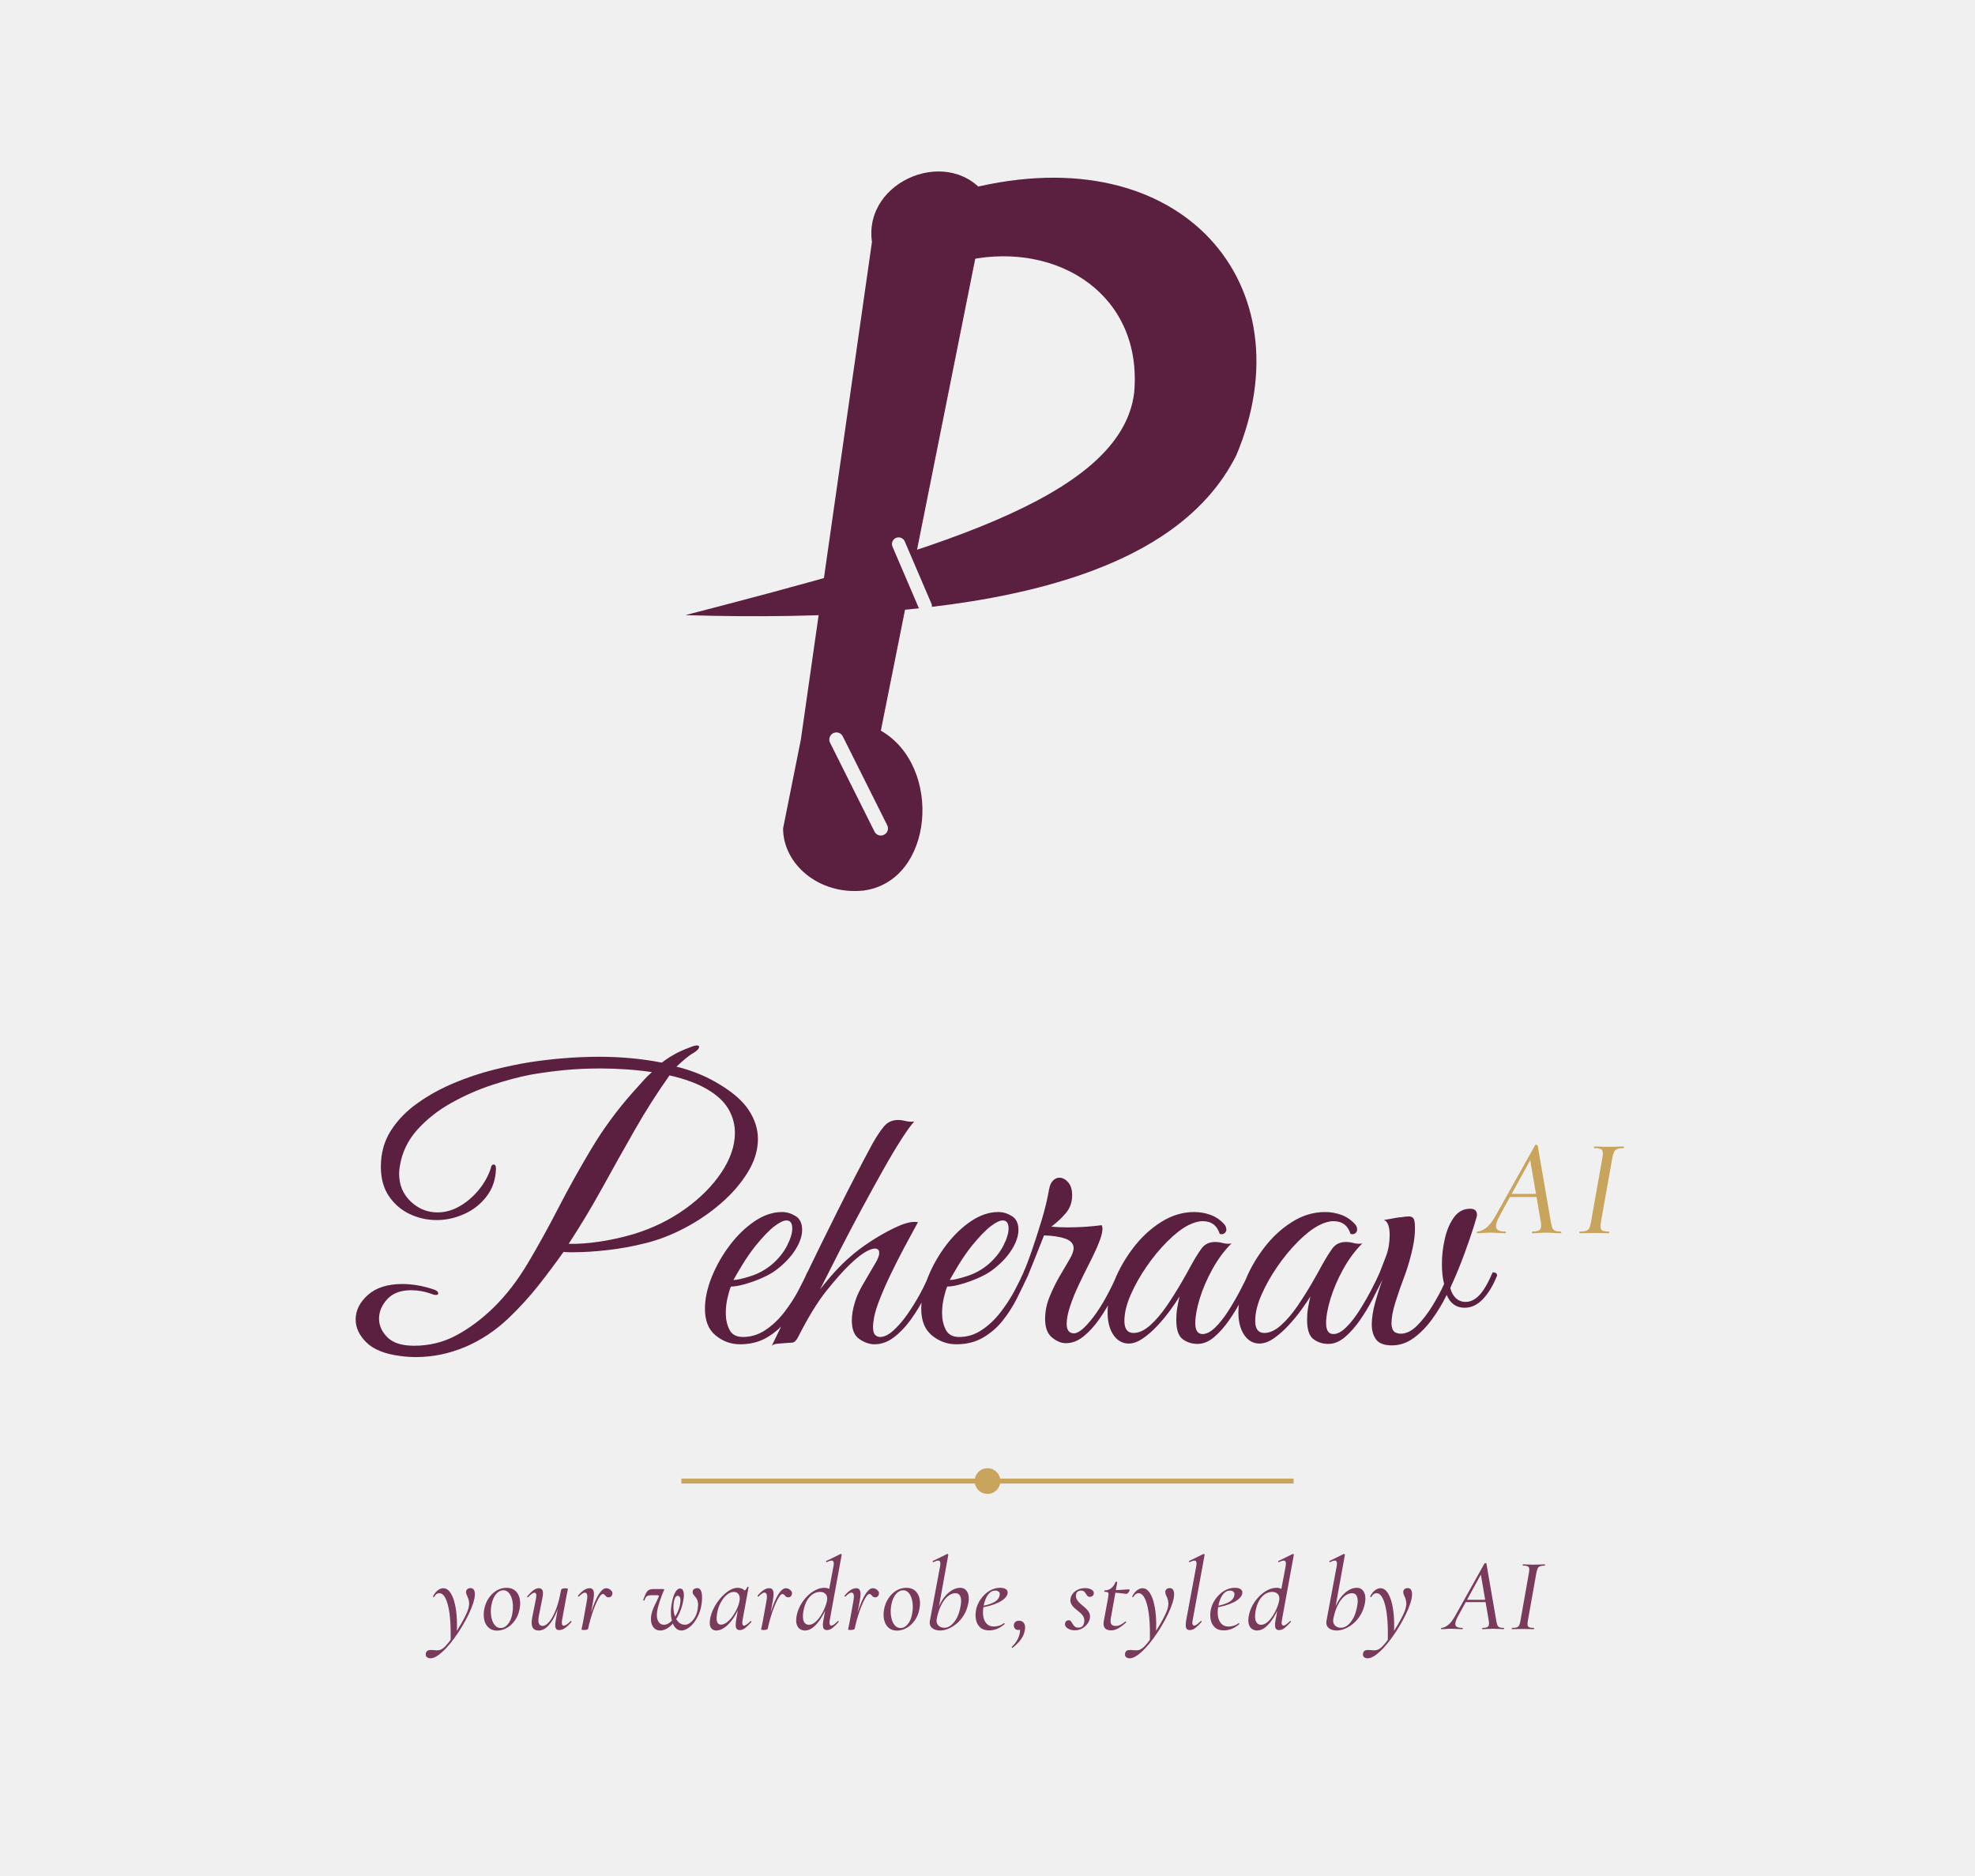
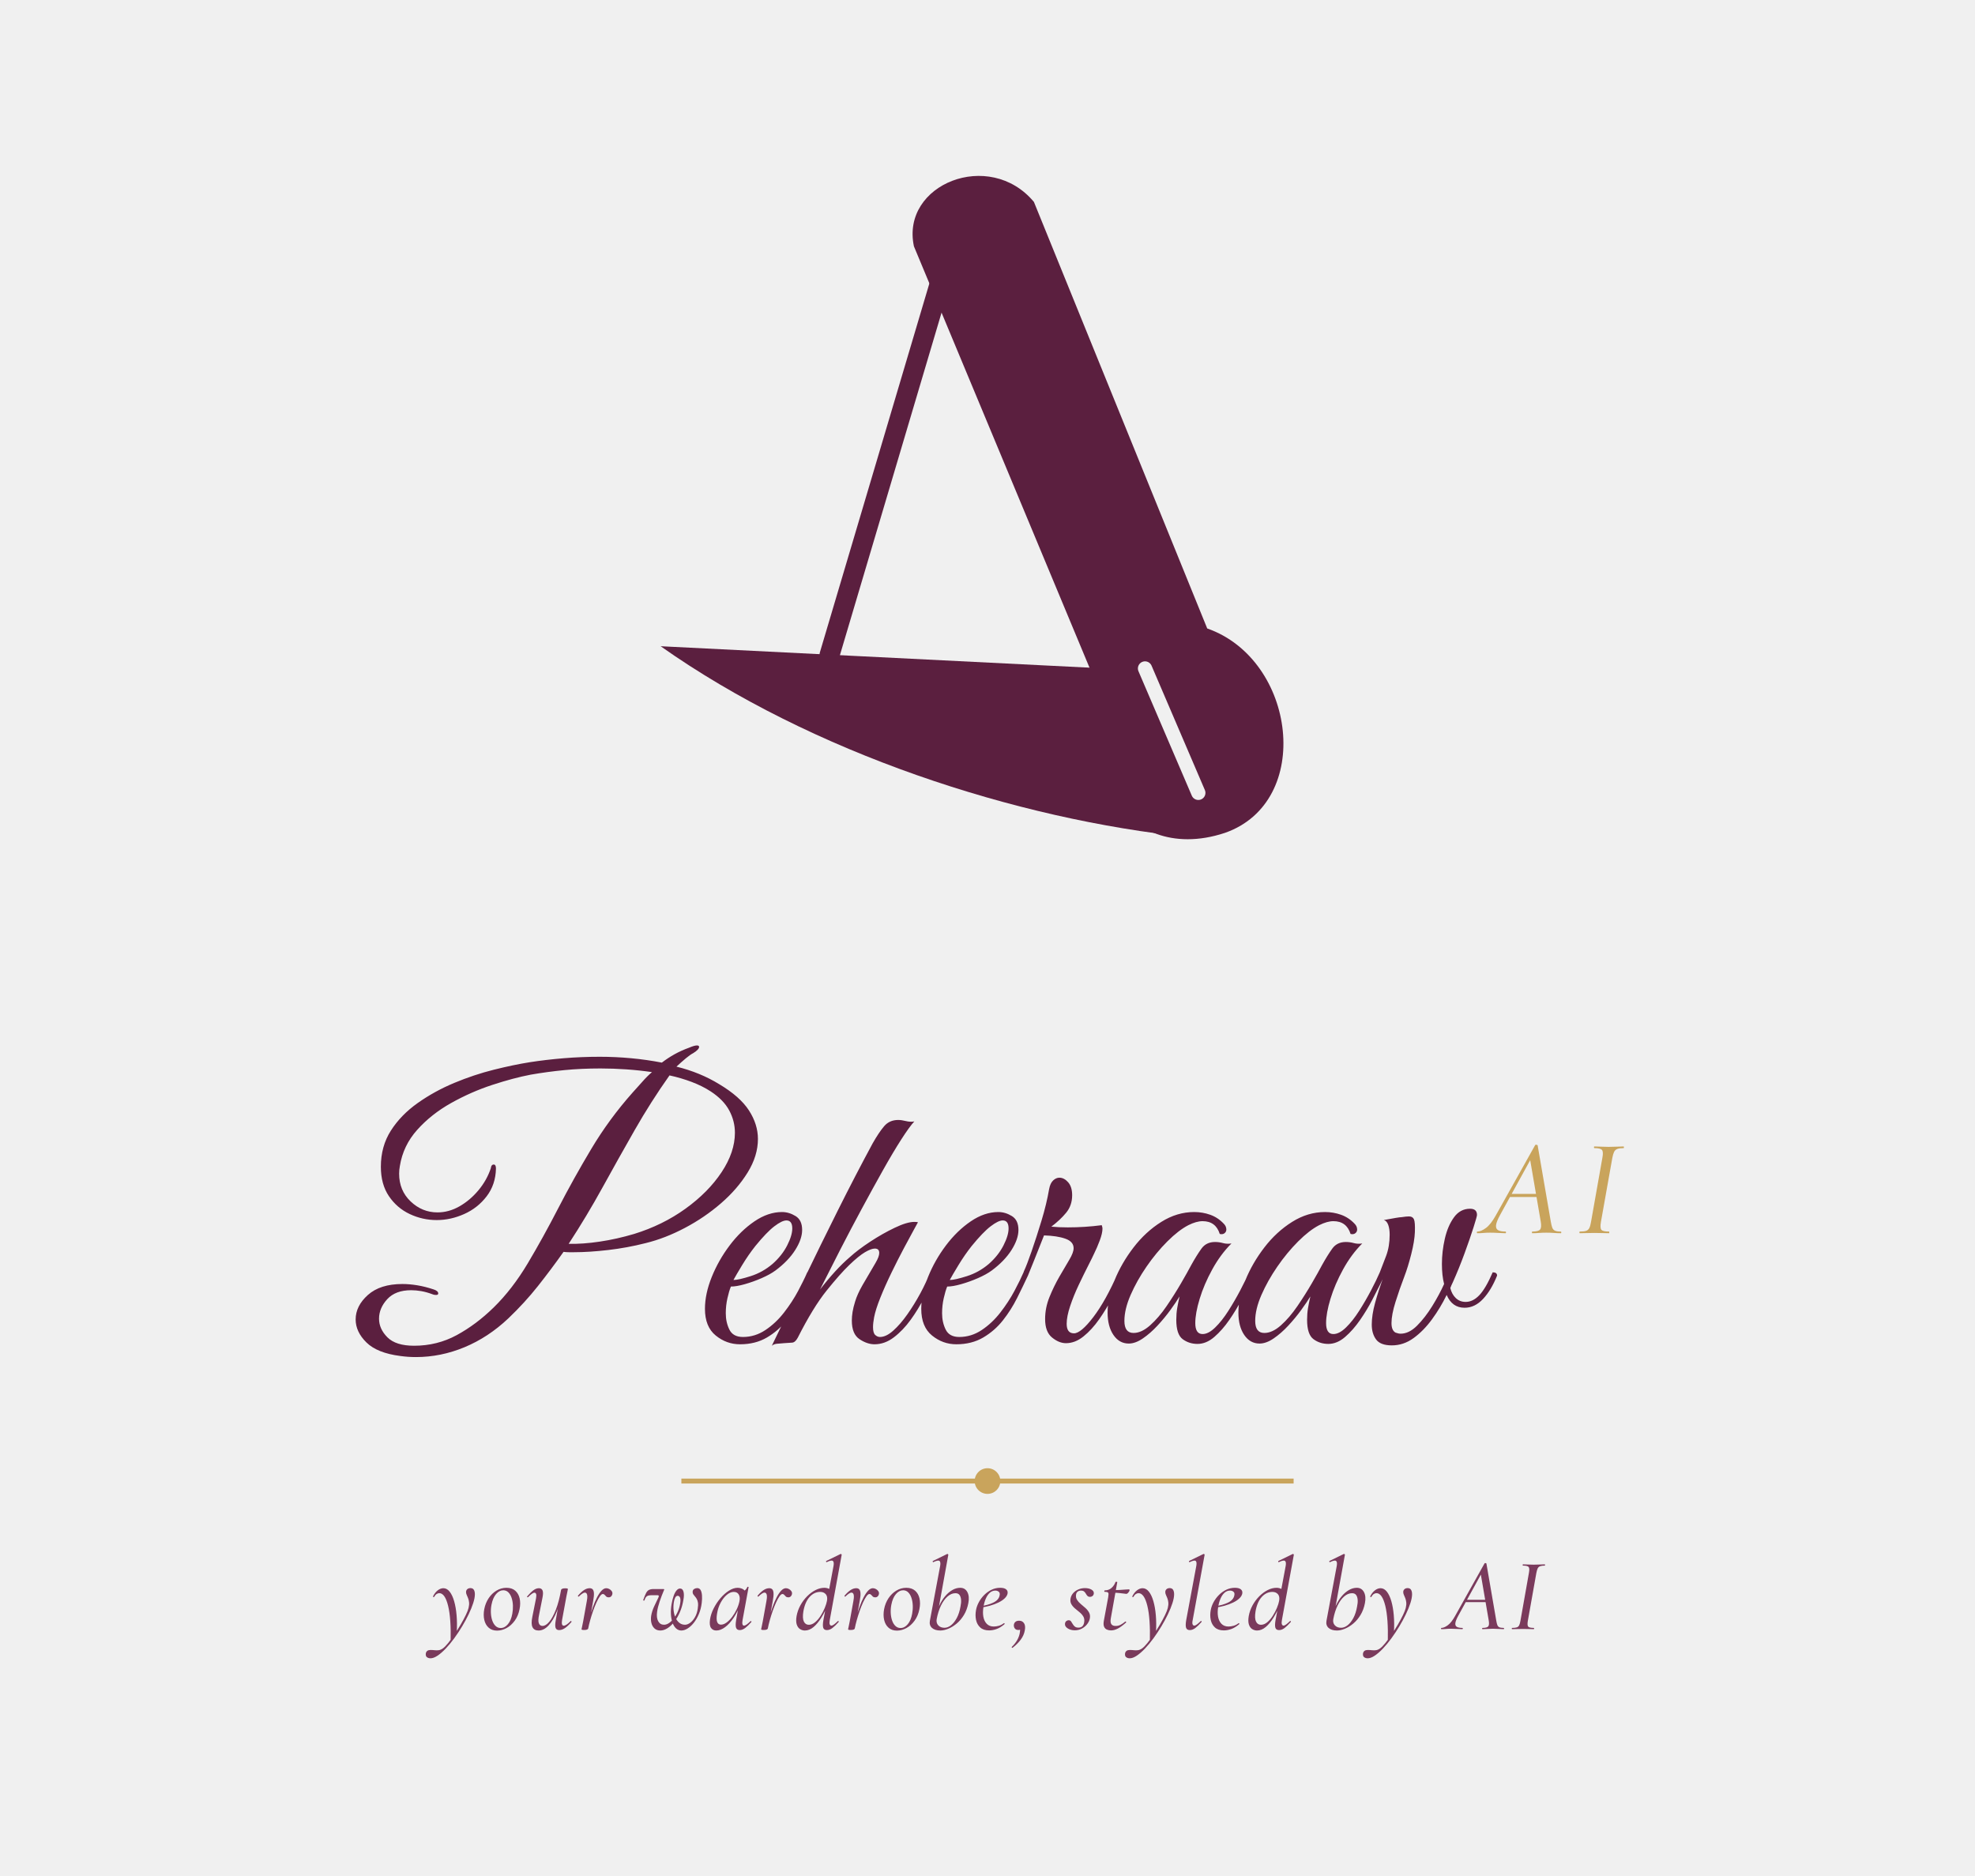
<svg xmlns="http://www.w3.org/2000/svg" viewBox="0 0 400 380" width="400" height="380">
  <mask id="fold" maskUnits="userSpaceOnUse" x="0" y="0" width="200" height="200">
    <rect width="200" height="200" fill="#fff" />
-     <path d="M84 142 L94 162" stroke="#000" stroke-width="3.2" stroke-linecap="round" />
-     <path d="M98 98 L104 112" stroke="#000" stroke-width="3" stroke-linecap="round" />
+     <path d="M147 126 L159 154" stroke="#000" stroke-width="3.2" stroke-linecap="round" />
  </mask>
-   <g transform="translate(93.8 22) scale(0.9)" fill="#5B1F3F" stroke="#5B1F3F" stroke-width="0" mask="url(#fold)">
-     <path d="M92 30 C90 16 110 8 118 20 L94 140 C108 148 106 174 90 176 C80 177 72 170 72 162 L76 142 Z" />
-     <path d="M114 18 C162 6 190 40 174 78 C160 106 116 116 50 114 C104 100 148 88 151 64 C153 42 134 30 114 34 Z" />
+   <g transform="translate(99.6 22) scale(0.9)" fill="#5B1F3F" stroke="#5B1F3F" stroke-width="0" mask="url(#fold)">
+     <path d="M95 31 C92 17 112 9 122 21 L161 117 C181 124 185 156 165 163 C153 167 144 162 141 156 L135 127 Z" />
+     <path d="M38 121 L138 126 L157 164 C118 160 72 145 38 121 Z" />
+     <path d="M103 32 L76 123" stroke-width="4.5" stroke-linecap="round" fill="none" />
  </g>
  <path d="M84.241 274.886Q82.613 274.886 81.059 274.664Q76.397 274.072 74.214 271.926Q72.031 269.78 72.031 267.264Q72.031 264.526 74.51 262.306Q76.989 260.086 81.503 260.086Q82.909 260.086 84.5 260.345Q86.091 260.604 87.867 261.196Q88.755 261.492 88.755 262.01Q88.755 262.306 88.311 262.306Q87.867 262.306 87.571 262.158Q86.387 261.714 85.314 261.529Q84.241 261.344 83.279 261.344Q80.097 261.344 78.432 263.157Q76.767 264.97 76.767 267.116Q76.767 269.188 78.469 270.89Q80.171 272.592 83.871 272.592Q88.533 272.592 92.492 270.446Q96.451 268.3 100.003 264.822Q103.777 261.122 106.885 255.905Q109.993 250.688 113.064 244.731Q116.135 238.774 119.761 232.706Q123.387 226.638 128.123 221.31Q129.085 220.274 130.084 219.127Q131.083 217.98 132.045 217.166Q129.529 216.796 126.865 216.611Q124.201 216.426 121.611 216.426Q117.763 216.426 114.322 216.759Q110.881 217.092 107.477 217.684Q103.999 218.35 99.707 219.756Q95.415 221.162 91.382 223.419Q87.349 225.676 84.5 228.858Q81.651 232.04 80.985 236.184Q80.911 236.554 80.874 236.961Q80.837 237.368 80.837 237.738Q80.837 241.142 83.168 243.362Q85.499 245.582 88.607 245.582Q90.901 245.582 93.047 244.361Q95.193 243.14 96.895 241.105Q98.597 239.07 99.411 236.628Q99.485 235.888 100.003 235.888Q100.447 235.888 100.447 236.702Q100.373 239.958 98.56 242.326Q96.747 244.694 94.009 245.915Q91.271 247.136 88.459 247.136Q85.573 247.136 82.983 245.915Q80.393 244.694 78.765 242.289Q77.137 239.884 77.137 236.332Q77.137 232.188 79.172 229.006Q81.207 225.824 84.611 223.419Q88.015 221.014 92.011 219.349Q96.007 217.684 100.003 216.685Q103.999 215.686 107.255 215.168Q110.585 214.65 114.174 214.354Q117.763 214.058 121.463 214.058Q124.645 214.058 127.827 214.354Q131.009 214.65 134.043 215.242Q135.301 214.28 136.633 213.54Q137.965 212.8 139.593 212.208Q140.629 211.764 141.147 211.764Q141.591 211.764 141.591 212.06Q141.591 212.578 140.407 213.318Q139.815 213.614 138.927 214.354Q138.039 215.094 137.003 216.056Q141.813 217.24 145.661 219.608Q149.879 222.124 151.692 224.936Q153.505 227.748 153.505 230.708Q153.505 234.112 151.433 237.479Q149.361 240.846 146.031 243.732Q142.701 246.618 138.705 248.727Q134.709 250.836 130.787 251.798Q127.013 252.76 123.165 253.204Q119.317 253.648 116.283 253.648Q115.765 253.648 115.21 253.648Q114.655 253.648 114.137 253.574Q111.621 257.126 108.957 260.493Q106.293 263.86 102.963 267.042Q98.893 270.89 94.083 272.888Q89.273 274.886 84.241 274.886ZM115.173 251.946Q117.985 252.02 121.463 251.502Q124.941 250.984 128.419 249.948Q134.191 248.172 138.816 244.842Q143.441 241.512 146.142 237.442Q148.843 233.372 148.843 229.45Q148.843 227.082 147.696 224.936Q146.549 222.79 143.959 221.088Q142.257 219.978 140.111 219.164Q137.965 218.35 135.597 217.832Q131.823 223.16 128.53 228.932Q125.237 234.704 122.018 240.55Q118.799 246.396 115.173 251.946Z M149.879 272.296Q147.141 272.296 144.958 270.52Q142.775 268.744 142.775 265.118Q142.775 262.084 144.144 258.68Q145.513 255.276 147.77 252.279Q150.027 249.282 152.802 247.395Q155.577 245.508 158.389 245.508Q159.795 245.508 161.127 246.322Q162.459 247.136 162.459 249.134Q162.459 250.984 161.053 253.204Q159.647 255.424 157.057 257.348Q155.947 258.162 154.245 258.902Q152.543 259.642 150.841 260.123Q149.139 260.604 148.029 260.604Q147.659 261.492 147.326 262.972Q146.993 264.452 146.993 266.006Q146.993 267.856 147.733 269.336Q148.473 270.816 150.471 270.816Q152.913 270.816 155.022 269.41Q157.131 268.004 158.796 265.858Q160.461 263.712 161.645 261.492Q162.829 259.272 163.495 257.718Q164.383 257.718 164.383 258.384Q163.421 260.456 162.2 262.898Q160.979 265.34 159.314 267.449Q157.649 269.558 155.318 270.927Q152.987 272.296 149.879 272.296ZM148.547 259.272Q149.583 259.272 152.025 258.495Q154.467 257.718 156.465 256.016Q158.389 254.314 159.425 252.279Q160.461 250.244 160.461 248.838Q160.461 247.21 159.277 247.21Q158.389 247.21 156.835 248.394Q155.281 249.578 152.987 252.39Q151.581 254.166 150.323 256.238Q149.065 258.31 148.547 259.272Z M156.317 272.592Q159.425 266.228 162.792 259.235Q166.159 252.242 169.711 245.138Q173.263 238.034 176.741 231.596Q177.999 229.376 179.072 228.118Q180.145 226.86 181.921 226.86Q182.587 226.86 183.475 227.082Q184.363 227.304 185.177 227.156Q184.215 228.192 182.55 230.782Q180.885 233.372 178.85 236.998Q176.815 240.624 174.558 244.805Q172.301 248.986 170.118 253.241Q167.935 257.496 166.085 261.196Q167.565 259.272 169.119 257.57Q170.673 255.868 172.153 254.61Q173.781 253.13 176.26 251.502Q178.739 249.874 181.218 248.69Q183.697 247.506 185.177 247.506Q185.695 247.506 185.917 247.58Q185.917 247.58 185.103 249.06Q184.289 250.54 183.068 252.834Q181.847 255.128 180.552 257.792Q179.257 260.456 178.295 262.861Q177.333 265.266 177.037 266.82Q176.815 268.004 176.815 268.818Q176.815 270.002 177.259 270.409Q177.703 270.816 178.221 270.816Q179.479 270.816 180.922 269.521Q182.365 268.226 183.771 266.228Q185.177 264.23 186.398 261.973Q187.619 259.716 188.359 257.718Q189.247 257.718 189.247 258.384Q188.433 260.382 187.212 262.787Q185.991 265.192 184.437 267.338Q182.883 269.484 181.033 270.89Q179.183 272.296 177.111 272.296Q175.631 272.296 174.077 271.26Q172.523 270.224 172.523 267.486Q172.523 266.672 172.671 265.747Q172.819 264.822 173.189 263.638Q173.633 262.158 174.669 260.345Q175.705 258.532 177.333 255.794Q178.073 254.536 178.073 253.796Q178.073 252.908 177.185 252.908Q176.445 252.908 175.187 253.648Q173.929 254.388 172.005 256.238Q170.155 258.014 167.417 261.418Q164.679 264.822 161.571 270.964Q161.053 271.926 160.424 271.963Q159.795 272.0 158.759 272.074Q158.093 272.148 157.427 272.185Q156.761 272.222 156.317 272.592Z M193.687 272.296Q190.949 272.296 188.766 270.52Q186.583 268.744 186.583 265.118Q186.583 262.084 187.952 258.68Q189.321 255.276 191.578 252.279Q193.835 249.282 196.61 247.395Q199.385 245.508 202.197 245.508Q203.603 245.508 204.935 246.322Q206.267 247.136 206.267 249.134Q206.267 250.984 204.861 253.204Q203.455 255.424 200.865 257.348Q199.755 258.162 198.053 258.902Q196.351 259.642 194.649 260.123Q192.947 260.604 191.837 260.604Q191.467 261.492 191.134 262.972Q190.801 264.452 190.801 266.006Q190.801 267.856 191.541 269.336Q192.281 270.816 194.279 270.816Q196.721 270.816 198.83 269.41Q200.939 268.004 202.604 265.858Q204.269 263.712 205.453 261.492Q206.637 259.272 207.303 257.718Q208.191 257.718 208.191 258.384Q207.229 260.456 206.008 262.898Q204.787 265.34 203.122 267.449Q201.457 269.558 199.126 270.927Q196.795 272.296 193.687 272.296ZM192.355 259.272Q193.391 259.272 195.833 258.495Q198.275 257.718 200.273 256.016Q202.197 254.314 203.233 252.279Q204.269 250.244 204.269 248.838Q204.269 247.21 203.085 247.21Q202.197 247.21 200.643 248.394Q199.089 249.578 196.795 252.39Q195.389 254.166 194.131 256.238Q192.873 258.31 192.355 259.272Z M207.377 257.496Q207.969 256.238 208.931 253.463Q209.893 250.688 210.929 247.284Q211.965 243.88 212.483 240.846Q212.705 239.662 213.297 239.107Q213.889 238.552 214.555 238.552Q215.517 238.552 216.331 239.477Q217.145 240.402 217.145 242.104Q217.145 244.176 215.924 245.656Q214.703 247.136 212.927 248.468Q213.667 248.542 214.481 248.579Q215.295 248.616 216.257 248.616Q219.735 248.616 223.139 248.172Q223.287 248.616 223.287 248.838Q223.287 249.8 222.732 251.28Q222.177 252.76 221.585 253.944Q221.289 254.61 220.401 256.349Q219.513 258.088 218.477 260.271Q217.441 262.454 216.738 264.563Q216.035 266.672 216.035 268.152Q216.035 270.076 217.515 270.076Q218.921 270.076 221.437 266.783Q223.953 263.49 226.469 257.718Q227.357 257.718 227.357 258.384Q226.543 260.382 225.322 262.75Q224.101 265.118 222.621 267.227Q221.141 269.336 219.439 270.705Q217.737 272.074 215.887 272.074Q214.481 272.074 213.075 270.927Q211.669 269.78 211.669 267.19Q211.669 264.896 212.557 262.713Q213.445 260.53 214.555 258.606Q215.665 256.682 216.553 255.202Q217.441 253.722 217.441 252.834Q217.441 251.502 215.776 250.91Q214.111 250.318 211.447 250.244Q210.115 253.648 209.449 255.276Q208.783 256.904 208.191 258.384Q207.007 258.384 207.377 257.496Z M242.527 272.222Q240.825 272.222 239.53 271.26Q238.235 270.298 238.235 267.338Q238.235 266.08 238.42 264.97Q238.605 263.86 238.901 262.602Q238.235 263.712 237.051 265.34Q235.867 266.968 234.424 268.522Q232.981 270.076 231.464 271.112Q229.947 272.148 228.615 272.148Q226.691 272.148 225.507 270.409Q224.323 268.67 224.323 265.858Q224.323 262.824 225.729 259.346Q227.135 255.868 229.577 252.686Q232.019 249.504 235.201 247.506Q238.383 245.508 241.861 245.508Q243.563 245.508 245.117 246.063Q246.671 246.618 247.855 247.876Q248.373 248.394 248.373 249.06Q248.373 249.504 248.003 249.8Q247.633 250.096 247.041 249.948Q246.227 247.358 243.563 247.358Q242.305 247.358 240.677 248.172Q238.679 249.208 236.422 251.465Q234.165 253.722 232.204 256.571Q230.243 259.42 228.985 262.306Q227.727 265.192 227.727 267.56Q227.727 270.002 229.577 270.002Q231.205 270.002 232.944 268.448Q234.683 266.894 236.274 264.563Q237.865 262.232 239.197 259.938Q240.529 257.644 241.269 256.238Q242.379 254.24 243.341 252.908Q244.303 251.576 246.079 251.576Q246.893 251.576 247.707 251.798Q248.521 252.02 249.409 251.872Q247.189 254.092 245.524 257.126Q243.859 260.16 242.971 263.083Q242.083 266.006 242.083 268.004Q242.083 270.224 243.563 270.224Q244.747 270.224 246.116 268.892Q247.485 267.56 248.78 265.525Q250.075 263.49 251.185 261.381Q252.295 259.272 252.961 257.718Q253.331 257.718 253.59 257.792Q253.849 257.866 253.849 258.384Q253.775 258.68 253.59 259.013Q253.405 259.346 253.035 260.16Q252.443 261.344 251.407 263.342Q250.371 265.34 248.965 267.375Q247.559 269.41 245.931 270.816Q244.303 272.222 242.527 272.222Z M269.019 272.222Q267.317 272.222 266.022 271.26Q264.727 270.298 264.727 267.338Q264.727 266.08 264.912 264.97Q265.097 263.86 265.393 262.602Q264.727 263.712 263.543 265.34Q262.359 266.968 260.916 268.522Q259.473 270.076 257.956 271.112Q256.439 272.148 255.107 272.148Q253.183 272.148 251.999 270.409Q250.815 268.67 250.815 265.858Q250.815 262.824 252.221 259.346Q253.627 255.868 256.069 252.686Q258.511 249.504 261.693 247.506Q264.875 245.508 268.353 245.508Q270.055 245.508 271.609 246.063Q273.163 246.618 274.347 247.876Q274.865 248.394 274.865 249.06Q274.865 249.504 274.495 249.8Q274.125 250.096 273.533 249.948Q272.719 247.358 270.055 247.358Q268.797 247.358 267.169 248.172Q265.171 249.208 262.914 251.465Q260.657 253.722 258.696 256.571Q256.735 259.42 255.477 262.306Q254.219 265.192 254.219 267.56Q254.219 270.002 256.069 270.002Q257.697 270.002 259.436 268.448Q261.175 266.894 262.766 264.563Q264.357 262.232 265.689 259.938Q267.021 257.644 267.761 256.238Q268.871 254.24 269.833 252.908Q270.795 251.576 272.571 251.576Q273.385 251.576 274.199 251.798Q275.013 252.02 275.901 251.872Q273.681 254.092 272.016 257.126Q270.351 260.16 269.463 263.083Q268.575 266.006 268.575 268.004Q268.575 270.224 270.055 270.224Q271.239 270.224 272.608 268.892Q273.977 267.56 275.272 265.525Q276.567 263.49 277.677 261.381Q278.787 259.272 279.453 257.718Q279.823 257.718 280.082 257.792Q280.341 257.866 280.341 258.384Q280.267 258.68 280.082 259.013Q279.897 259.346 279.527 260.16Q278.935 261.344 277.899 263.342Q276.863 265.34 275.457 267.375Q274.051 269.41 272.423 270.816Q270.795 272.222 269.019 272.222Z M281.895 272.518Q279.601 272.518 278.713 271.334Q277.825 270.15 277.825 268.3Q277.825 266.376 278.491 263.934Q279.157 261.492 280.267 258.458Q279.453 258.458 279.453 257.718Q280.045 256.238 280.748 254.351Q281.451 252.464 281.451 250.096Q281.451 248.912 281.155 248.098Q280.859 247.284 280.267 247.136Q280.267 247.136 281.044 246.988Q281.821 246.84 282.709 246.692Q283.597 246.544 283.893 246.544Q284.337 246.47 284.707 246.433Q285.077 246.396 285.373 246.396Q286.113 246.396 286.372 246.988Q286.631 247.58 286.557 249.578Q286.483 251.428 285.817 254.055Q285.151 256.682 284.411 258.606Q283.449 261.122 282.635 263.712Q281.821 266.302 281.821 268.004Q281.821 269.484 282.635 269.928Q283.227 270.15 283.671 270.15Q285.373 270.15 287.001 268.522Q288.629 266.894 290.072 264.563Q291.515 262.232 292.477 260.086Q292.033 258.384 292.033 256.016Q292.033 253.5 292.625 250.91Q293.217 248.32 294.475 246.581Q295.733 244.842 297.731 244.842Q299.137 244.842 299.137 246.1Q299.137 246.396 298.434 248.616Q297.731 250.836 296.621 253.87Q295.511 256.904 294.253 259.716Q293.957 260.308 293.735 260.9Q294.031 262.158 294.845 262.935Q295.659 263.712 296.843 263.712Q298.323 263.712 299.618 262.343Q300.913 260.974 302.319 257.718Q303.207 257.718 303.207 258.384Q302.023 261.344 300.358 263.12Q298.693 264.896 296.621 264.896Q294.105 264.896 292.995 262.306Q291.737 264.896 290.035 267.227Q288.333 269.558 286.298 271.038Q284.263 272.518 281.895 272.518Z" fill="#5B1F3F" />
  <path d="M299.217 249.8Q299.105 249.8 299.105 249.631Q299.105 249.463 299.217 249.463Q299.948 249.463 300.932 248.75Q301.915 248.038 302.93 246.223L310.915 231.956Q310.971 231.844 311.182 231.88Q311.393 231.916 311.421 232L314.084 247.438Q314.209 248.197 314.373 248.647Q314.537 249.097 314.921 249.28Q315.304 249.463 316.1 249.463Q316.213 249.463 316.213 249.631Q316.213 249.8 316.1 249.8Q315.416 249.8 314.709 249.744Q314.002 249.688 313.165 249.688Q312.339 249.688 311.697 249.744Q311.054 249.8 310.354 249.8Q310.257 249.8 310.257 249.631Q310.257 249.463 310.354 249.463Q311.593 249.463 311.924 249.041Q312.255 248.619 312.048 247.438L309.844 234.594L310.815 233.357L303.813 246.111Q303.074 247.449 302.996 248.18Q302.918 248.911 303.421 249.187Q303.924 249.463 304.907 249.463Q305.02 249.463 305.02 249.631Q305.02 249.8 304.879 249.8Q304.294 249.8 303.453 249.744Q302.611 249.688 301.804 249.688Q300.989 249.688 300.468 249.744Q299.948 249.8 299.217 249.8ZM305.415 242.464 305.836 241.831H311.917L311.974 242.464Z M319.961 249.8Q319.877 249.8 319.877 249.631Q319.877 249.463 319.961 249.463Q320.798 249.463 321.231 249.322Q321.665 249.181 321.88 248.76Q322.096 248.338 322.23 247.522L324.536 234.503Q324.761 233.294 324.446 232.928Q324.131 232.562 322.914 232.562Q322.829 232.562 322.829 232.394Q322.829 232.225 322.914 232.225Q323.509 232.225 324.252 232.267Q324.996 232.309 325.818 232.309Q326.758 232.309 327.507 232.267Q328.257 232.225 328.829 232.225Q328.898 232.225 328.898 232.394Q328.898 232.562 328.829 232.562Q327.998 232.562 327.557 232.731Q327.115 232.9 326.907 233.322Q326.7 233.743 326.544 234.559L324.238 247.522Q324.029 248.731 324.324 249.097Q324.619 249.463 325.876 249.463Q325.932 249.463 325.932 249.631Q325.932 249.8 325.876 249.8Q325.286 249.8 324.547 249.772Q323.809 249.744 322.894 249.744Q322.067 249.744 321.314 249.772Q320.561 249.8 319.961 249.8Z" fill="#C9A45C" />
  <line x1="138" y1="300" x2="262" y2="300" stroke="#C9A45C" stroke-width="1" />
  <circle cx="200" cy="300" r="2.6" fill="#C9A45C" />
  <path d="M87.194 335.901Q86.763 335.901 86.467 335.679Q86.171 335.457 86.241 334.907Q86.386 334.218 87.194 334.218Q87.635 334.218 88.044 334.267Q88.453 334.317 88.854 334.262Q89.255 334.207 89.657 333.929Q90.119 333.614 90.738 332.848Q91.356 332.081 92.028 331.093Q92.7 330.105 93.304 329.068Q93.909 328.031 94.34 327.138Q94.772 326.245 94.9 325.7Q95.054 325.048 95 324.562Q94.946 324.076 94.798 323.713Q94.651 323.349 94.52 323.059Q94.388 322.769 94.388 322.489Q94.388 322.133 94.632 321.909Q94.876 321.684 95.283 321.684Q95.75 321.684 95.963 322.017Q96.177 322.35 96.177 322.935Q96.177 323.664 95.842 324.712Q95.507 325.759 94.92 326.985Q94.333 328.211 93.579 329.461Q92.825 330.712 91.981 331.868Q91.138 333.024 90.273 333.932Q89.408 334.839 88.616 335.37Q87.824 335.901 87.194 335.901ZM91.265 332.523Q91.381 327.818 90.753 325.263Q90.124 322.708 88.97 322.708Q88.697 322.708 88.422 322.885Q88.147 323.063 87.945 323.44Q87.903 323.524 87.787 323.492Q87.672 323.461 87.693 323.377Q88.082 322.579 88.65 322.142Q89.217 321.705 89.794 321.705Q90.521 321.705 91.075 322.411Q91.629 323.116 91.982 324.348Q92.336 325.579 92.473 327.185Q92.611 328.791 92.506 330.613Z M100.681 330.294Q99.63 330.294 98.971 329.702Q98.311 329.111 98.084 328.124Q97.857 327.137 98.078 325.947Q98.319 324.701 98.973 323.724Q99.628 322.748 100.565 322.184Q101.502 321.621 102.569 321.621Q103.687 321.621 104.357 322.21Q105.027 322.799 105.247 323.781Q105.466 324.764 105.226 325.947Q104.964 327.306 104.248 328.288Q103.531 329.27 102.588 329.782Q101.645 330.294 100.681 330.294ZM101.407 329.769Q102.217 329.769 102.867 328.999Q103.516 328.229 103.759 326.871Q103.915 326.041 103.882 325.208Q103.848 324.375 103.619 323.674Q103.389 322.973 102.967 322.549Q102.544 322.125 101.922 322.125Q101.138 322.125 100.478 322.885Q99.818 323.645 99.545 325.044Q99.377 325.897 99.421 326.735Q99.465 327.572 99.702 328.258Q99.938 328.944 100.372 329.356Q100.806 329.769 101.407 329.769Z M109.078 330.273Q108.185 330.273 107.852 329.608Q107.519 328.943 107.815 327.501L108.562 323.763Q108.678 323.131 108.578 322.873Q108.478 322.614 108.242 322.614Q108.021 322.614 107.69 322.859Q107.359 323.104 106.954 323.511Q106.87 323.595 106.786 323.511Q106.702 323.427 106.786 323.343Q107.47 322.545 108.027 322.125Q108.585 321.705 109.148 321.705Q109.697 321.705 109.89 322.171Q110.083 322.636 109.841 323.763L109.178 327.102Q108.933 328.249 109.125 328.795Q109.316 329.342 109.884 329.342Q110.539 329.342 111.249 328.497Q111.958 327.653 112.589 326.029Q113.219 324.405 113.632 322.077L113.929 322.098Q113.519 324.553 112.778 326.397Q112.037 328.241 111.092 329.257Q110.147 330.273 109.078 330.273ZM113.245 330.189Q112.677 330.189 112.523 329.728Q112.37 329.267 112.552 328.244L113.632 322.077Q113.702 321.726 114.462 321.726Q114.801 321.726 114.908 321.772Q115.016 321.817 115.016 321.871Q115.016 321.943 114.911 322.423Q114.806 322.902 114.701 323.448L113.84 328.131Q113.64 329.299 114.178 329.299Q114.411 329.299 114.768 329.065Q115.124 328.832 115.558 328.378Q115.621 328.294 115.711 328.388Q115.8 328.483 115.726 328.555Q114.993 329.4 114.406 329.795Q113.819 330.189 113.245 330.189Z M119.14 329.817 118.93 329.796Q119.117 328.799 119.413 327.683Q119.709 326.568 120.086 325.51Q120.464 324.452 120.903 323.591Q121.343 322.731 121.822 322.218Q122.301 321.705 122.792 321.705Q123.093 321.705 123.398 321.866Q123.703 322.027 123.893 322.298Q124.084 322.569 124.021 322.892Q123.977 323.165 123.777 323.36Q123.577 323.556 123.27 323.556Q122.955 323.556 122.776 323.387Q122.597 323.218 122.456 323.049Q122.314 322.88 122.094 322.88Q121.817 322.88 121.483 323.36Q121.148 323.841 120.792 324.622Q120.435 325.403 120.111 326.332Q119.787 327.262 119.532 328.18Q119.277 329.099 119.14 329.817ZM118.322 330.168Q117.992 330.168 117.885 330.127Q117.779 330.086 117.779 330.023Q117.779 329.951 117.899 329.448Q118.019 328.946 118.103 328.446L118.849 324.317Q118.981 323.625 118.948 323.261Q118.916 322.896 118.787 322.746Q118.658 322.595 118.478 322.595Q118.22 322.595 117.892 322.829Q117.565 323.062 117.235 323.389Q117.174 323.45 117.09 323.367Q117.006 323.284 117.067 323.212Q117.731 322.436 118.299 322.07Q118.868 321.705 119.421 321.705Q119.825 321.705 120.039 321.938Q120.253 322.171 120.288 322.715Q120.323 323.258 120.149 324.204L119.14 329.817Q119.088 330.168 118.322 330.168Z M133.74 330.273Q133.017 330.273 132.562 329.859Q132.106 329.446 131.935 328.762Q131.763 328.079 131.887 327.27Q132.036 326.389 132.463 325.443Q132.891 324.497 133.307 323.674Q133.461 323.37 133.422 323.245Q133.382 323.12 133.151 323.12H132.097Q131.57 323.12 131.283 323.203Q130.996 323.286 130.829 323.509Q130.662 323.732 130.522 324.162Q130.48 324.246 130.36 324.213Q130.24 324.181 130.282 324.076Q130.597 323.173 130.842 322.701Q131.087 322.229 131.442 322.051Q131.797 321.873 132.406 321.873H134.301Q134.481 321.873 134.517 321.915Q134.553 321.957 134.469 322.125Q134.012 323.185 133.606 324.386Q133.201 325.587 133.084 326.493Q132.918 327.699 133.312 328.403Q133.706 329.106 134.478 329.106Q135.006 329.106 135.529 328.74Q136.052 328.374 136.519 327.752Q136.985 327.13 137.32 326.337Q137.656 325.544 137.774 324.69Q137.879 323.979 137.73 323.612Q137.58 323.244 137.244 323.244Q136.946 323.244 136.753 323.614Q136.561 323.985 136.479 324.51Q136.341 325.34 136.424 326.158Q136.507 326.976 136.799 327.644Q137.091 328.313 137.58 328.71Q138.069 329.106 138.733 329.106Q139.246 329.106 139.786 328.708Q140.326 328.309 140.747 327.582Q141.169 326.855 141.311 325.879Q141.431 325.109 141.358 324.64Q141.284 324.171 141.105 323.865Q140.925 323.558 140.699 323.31Q140.535 323.126 140.407 322.937Q140.28 322.749 140.28 322.494Q140.28 322.052 140.58 321.868Q140.88 321.684 141.204 321.684Q141.668 321.684 141.895 322.078Q142.121 322.471 142.174 323.153Q142.227 323.834 142.122 324.688Q141.971 325.92 141.54 326.943Q141.108 327.967 140.516 328.711Q139.925 329.455 139.264 329.864Q138.603 330.273 138.004 330.273Q137.378 330.273 136.918 329.841Q136.457 329.41 136.194 328.664Q135.932 327.919 135.883 326.949Q135.834 325.978 136.021 324.911Q136.187 323.949 136.439 323.245Q136.691 322.541 137.026 322.154Q137.361 321.768 137.723 321.768Q138.244 321.768 138.42 322.382Q138.597 322.995 138.429 323.965Q138.203 325.381 137.706 326.537Q137.209 327.693 136.548 328.535Q135.886 329.377 135.16 329.825Q134.434 330.273 133.74 330.273Z M145.078 330.273Q144.387 330.273 144.013 329.764Q143.638 329.256 143.794 328.089Q143.953 326.972 144.519 325.837Q145.085 324.702 145.901 323.743Q146.716 322.783 147.637 322.202Q148.558 321.621 149.405 321.621Q149.802 321.621 150.197 321.767Q150.592 321.913 150.877 322.242Q151.162 322.571 151.204 323.104L150.198 322.503Q150.486 322.461 150.845 322.161Q151.205 321.861 151.363 321.453Q151.405 321.39 151.52 321.42Q151.636 321.451 151.615 321.493L150.397 328.131Q150.196 329.28 150.685 329.28Q150.918 329.28 151.259 329.034Q151.599 328.788 152.004 328.383Q152.067 328.32 152.151 328.404Q152.235 328.488 152.172 328.551Q151.498 329.328 150.932 329.759Q150.366 330.189 149.82 330.189Q149.252 330.189 149.08 329.719Q148.908 329.248 149.099 328.131L149.612 325.191L149.995 324.834Q149.411 326.464 148.584 327.693Q147.757 328.923 146.848 329.598Q145.939 330.273 145.078 330.273ZM146.018 329.086Q146.58 329.086 147.17 328.647Q147.761 328.208 148.296 327.497Q148.83 326.786 149.221 325.95Q149.612 325.113 149.763 324.341Q149.931 323.511 149.62 322.977Q149.309 322.442 148.575 322.454Q147.894 322.465 147.195 323.052Q146.495 323.639 145.956 324.635Q145.416 325.631 145.216 326.908Q145.041 328.046 145.258 328.566Q145.475 329.086 146.018 329.086Z M155.517 329.817 155.307 329.796Q155.494 328.799 155.79 327.683Q156.086 326.568 156.463 325.51Q156.841 324.452 157.28 323.591Q157.72 322.731 158.199 322.218Q158.678 321.705 159.169 321.705Q159.47 321.705 159.775 321.866Q160.08 322.027 160.27 322.298Q160.461 322.569 160.398 322.892Q160.354 323.165 160.154 323.36Q159.954 323.556 159.647 323.556Q159.332 323.556 159.153 323.387Q158.974 323.218 158.832 323.049Q158.691 322.88 158.471 322.88Q158.194 322.88 157.86 323.36Q157.525 323.841 157.169 324.622Q156.812 325.403 156.488 326.332Q156.164 327.262 155.909 328.18Q155.654 329.099 155.517 329.817ZM154.699 330.168Q154.369 330.168 154.262 330.127Q154.156 330.086 154.156 330.023Q154.156 329.951 154.276 329.448Q154.396 328.946 154.48 328.446L155.226 324.317Q155.358 323.625 155.325 323.261Q155.293 322.896 155.164 322.746Q155.035 322.595 154.855 322.595Q154.597 322.595 154.269 322.829Q153.942 323.062 153.612 323.389Q153.551 323.45 153.467 323.367Q153.383 323.284 153.444 323.212Q154.108 322.436 154.676 322.07Q155.245 321.705 155.798 321.705Q156.202 321.705 156.416 321.938Q156.63 322.171 156.665 322.715Q156.7 323.258 156.526 324.204L155.517 329.817Q155.465 330.168 154.699 330.168Z M163.014 330.273Q162.491 330.273 162.037 329.99Q161.583 329.706 161.369 329.066Q161.155 328.425 161.333 327.354Q161.543 326.197 162.108 325.168Q162.673 324.139 163.474 323.336Q164.276 322.533 165.179 322.077Q166.082 321.621 166.978 321.621Q167.601 321.621 168.114 321.951Q168.626 322.281 168.691 323.028L167.757 324.834Q167.125 326.409 166.368 327.637Q165.61 328.866 164.769 329.57Q163.928 330.273 163.014 330.273ZM163.81 329.115Q164.467 329.115 165.083 328.6Q165.7 328.085 166.2 327.304Q166.699 326.523 167.039 325.701Q167.38 324.878 167.487 324.274Q167.655 323.376 167.236 322.909Q166.818 322.442 166.1 322.454Q164.882 322.465 163.959 323.486Q163.036 324.507 162.707 326.416Q162.486 327.795 162.805 328.455Q163.124 329.115 163.81 329.115ZM167.473 330.189Q166.875 330.189 166.726 329.704Q166.577 329.22 166.769 328.131L168.816 317.192Q168.961 316.369 168.664 316.17Q168.367 315.972 167.436 316.427Q167.352 316.459 167.31 316.333Q167.268 316.207 167.352 316.186L170.238 314.775Q170.32 314.733 170.404 314.817Q170.488 314.901 170.467 314.943L168.057 328.131Q167.94 328.754 168.046 329.017Q168.153 329.28 168.378 329.28Q168.609 329.28 168.94 329.029Q169.271 328.779 169.676 328.383Q169.749 328.299 169.838 328.383Q169.928 328.467 169.844 328.551Q169.158 329.328 168.603 329.759Q168.048 330.189 167.473 330.189Z M173.128 329.817 172.918 329.796Q173.105 328.799 173.401 327.683Q173.697 326.568 174.074 325.51Q174.452 324.452 174.891 323.591Q175.331 322.731 175.81 322.218Q176.289 321.705 176.78 321.705Q177.081 321.705 177.386 321.866Q177.691 322.027 177.881 322.298Q178.072 322.569 178.009 322.892Q177.965 323.165 177.765 323.36Q177.565 323.556 177.258 323.556Q176.943 323.556 176.764 323.387Q176.585 323.218 176.444 323.049Q176.302 322.88 176.082 322.88Q175.805 322.88 175.471 323.36Q175.136 323.841 174.78 324.622Q174.423 325.403 174.099 326.332Q173.775 327.262 173.52 328.18Q173.265 329.099 173.128 329.817ZM172.31 330.168Q171.98 330.168 171.873 330.127Q171.767 330.086 171.767 330.023Q171.767 329.951 171.887 329.448Q172.007 328.946 172.091 328.446L172.837 324.317Q172.969 323.625 172.936 323.261Q172.904 322.896 172.775 322.746Q172.646 322.595 172.466 322.595Q172.208 322.595 171.88 322.829Q171.553 323.062 171.223 323.389Q171.162 323.45 171.078 323.367Q170.994 323.284 171.055 323.212Q171.719 322.436 172.287 322.07Q172.856 321.705 173.409 321.705Q173.813 321.705 174.027 321.938Q174.241 322.171 174.276 322.715Q174.311 323.258 174.137 324.204L173.128 329.817Q173.076 330.168 172.31 330.168Z M181.663 330.294Q180.612 330.294 179.953 329.702Q179.293 329.111 179.066 328.124Q178.839 327.137 179.06 325.947Q179.301 324.701 179.955 323.724Q180.61 322.748 181.547 322.184Q182.484 321.621 183.551 321.621Q184.669 321.621 185.339 322.21Q186.009 322.799 186.229 323.781Q186.448 324.764 186.208 325.947Q185.946 327.306 185.23 328.288Q184.513 329.27 183.57 329.782Q182.627 330.294 181.663 330.294ZM182.389 329.769Q183.199 329.769 183.849 328.999Q184.498 328.229 184.741 326.871Q184.897 326.041 184.864 325.208Q184.83 324.375 184.601 323.674Q184.371 322.973 183.949 322.549Q183.526 322.125 182.904 322.125Q182.12 322.125 181.46 322.885Q180.8 323.645 180.527 325.044Q180.359 325.897 180.403 326.735Q180.447 327.572 180.684 328.258Q180.92 328.944 181.354 329.356Q181.788 329.769 182.389 329.769Z M190.454 330.273Q189.342 330.273 188.757 329.746Q188.172 329.22 188.329 328.312L190.411 317.192Q190.556 316.369 190.259 316.17Q189.962 315.972 189.031 316.427Q188.947 316.459 188.905 316.333Q188.863 316.207 188.947 316.186L191.821 314.775Q191.915 314.733 191.999 314.817Q192.083 314.901 192.062 314.943L189.705 327.984Q189.579 328.742 190.032 329.231Q190.486 329.72 191.289 329.72Q191.953 329.72 192.61 329.21Q193.266 328.7 193.785 327.728Q194.303 326.757 194.536 325.38Q194.695 324.648 194.647 324.043Q194.599 323.439 194.332 323.077Q194.064 322.716 193.507 322.716Q192.671 322.716 191.908 323.381Q191.146 324.045 190.574 325.228Q190.002 326.41 189.705 327.984L189.544 327.564Q189.733 326.367 190.211 325.286Q190.689 324.204 191.368 323.385Q192.047 322.566 192.846 322.093Q193.645 321.621 194.473 321.621Q195.46 321.621 195.922 322.492Q196.384 323.364 196.119 324.729Q195.855 326.094 195.222 327.134Q194.588 328.173 193.756 328.866Q192.924 329.559 192.055 329.916Q191.187 330.273 190.454 330.273Z M200.334 330.252Q199.185 330.252 198.531 329.66Q197.878 329.069 197.678 328.124Q197.479 327.179 197.679 326.115Q197.824 325.319 198.259 324.516Q198.695 323.714 199.349 323.062Q200.004 322.41 200.825 322.015Q201.645 321.621 202.574 321.621Q203.366 321.621 203.756 321.921Q204.146 322.221 204.07 322.755Q203.984 323.266 203.497 323.741Q203.01 324.217 202.227 324.598Q201.444 324.98 200.483 325.252Q199.522 325.524 198.507 325.64L198.549 325.367Q200.121 325.136 201.192 324.612Q202.264 324.089 202.445 323.196Q202.575 322.665 202.287 322.426Q201.999 322.188 201.586 322.188Q200.953 322.188 200.467 322.624Q199.98 323.061 199.662 323.796Q199.344 324.531 199.197 325.422Q198.994 326.562 199.158 327.473Q199.323 328.384 199.855 328.925Q200.388 329.467 201.272 329.467Q201.741 329.467 202.278 329.32Q202.816 329.173 203.313 328.792Q203.366 328.75 203.44 328.834Q203.513 328.918 203.46 328.972Q202.662 329.668 201.875 329.96Q201.088 330.252 200.334 330.252Z M205.083 333.768Q204.999 333.831 204.926 333.726Q204.852 333.621 204.936 333.579Q205.614 332.917 206.011 332.213Q206.407 331.51 206.531 330.818Q206.653 330.208 206.55 329.931Q206.447 329.655 206.355 329.599L206.978 329.348Q206.999 329.752 206.803 329.96Q206.608 330.168 206.245 330.168Q205.756 330.168 205.528 329.85Q205.3 329.533 205.338 329.14Q205.376 328.764 205.646 328.527Q205.916 328.29 206.413 328.29Q207.063 328.29 207.402 328.806Q207.741 329.323 207.546 330.29Q207.371 331.269 206.717 332.141Q206.064 333.012 205.083 333.768Z M217.675 330.231Q216.834 330.231 216.223 329.83Q215.613 329.43 215.697 328.858Q215.748 328.53 215.964 328.361Q216.179 328.193 216.434 328.193Q216.75 328.193 216.917 328.422Q217.085 328.651 217.245 328.942Q217.405 329.232 217.669 329.461Q217.932 329.69 218.429 329.69Q218.934 329.69 219.223 329.405Q219.513 329.12 219.587 328.55Q219.683 327.89 219.395 327.417Q219.108 326.945 218.632 326.562Q218.156 326.179 217.696 325.786Q217.236 325.393 216.969 324.911Q216.702 324.429 216.828 323.759Q216.944 323.151 217.37 322.68Q217.796 322.21 218.416 321.947Q219.036 321.684 219.726 321.684Q220.551 321.684 221.072 321.997Q221.593 322.31 221.53 322.794Q221.478 323.133 221.248 323.296Q221.017 323.459 220.793 323.459Q220.427 323.459 220.246 323.268Q220.065 323.077 219.926 322.825Q219.788 322.572 219.576 322.382Q219.363 322.191 218.915 322.191Q218.526 322.191 218.259 322.395Q217.993 322.6 217.94 322.969Q217.835 323.58 218.122 324.042Q218.409 324.504 218.884 324.899Q219.359 325.293 219.825 325.707Q220.291 326.121 220.567 326.625Q220.844 327.129 220.73 327.801Q220.634 328.384 220.21 328.949Q219.787 329.514 219.135 329.872Q218.484 330.231 217.675 330.231Z M225.014 330.252Q224.579 330.252 224.19 330.09Q223.801 329.928 223.614 329.508Q223.427 329.089 223.56 328.326L224.437 323.574Q224.575 322.823 224.455 322.631Q224.334 322.438 223.723 322.438Q223.639 322.438 223.656 322.293Q223.672 322.148 223.735 322.148Q224.558 322.148 225.118 321.65Q225.677 321.153 225.917 320.462Q225.936 320.389 226.119 320.404Q226.302 320.418 226.281 320.49L224.979 327.773Q224.83 328.589 225.07 328.97Q225.311 329.351 225.962 329.351Q226.52 329.351 226.986 329.099Q227.451 328.846 227.911 328.459Q227.953 328.417 228.041 328.501Q228.13 328.585 228.079 328.636Q227.124 329.502 226.402 329.877Q225.679 330.252 225.014 330.252ZM228.09 322.854Q228.046 322.854 227.64 322.796Q227.234 322.739 226.678 322.682Q226.121 322.625 225.58 322.625L225.622 322.097Q226.209 322.097 226.831 322.055Q227.454 322.013 227.953 321.976Q228.451 321.94 228.625 321.94Q228.718 321.94 228.755 322.001Q228.793 322.062 228.772 322.146Q228.739 322.314 228.524 322.584Q228.31 322.854 228.09 322.854Z M228.813 335.901Q228.382 335.901 228.086 335.679Q227.79 335.457 227.86 334.907Q228.005 334.218 228.813 334.218Q229.254 334.218 229.663 334.267Q230.072 334.317 230.473 334.262Q230.874 334.207 231.276 333.929Q231.738 333.614 232.357 332.848Q232.975 332.081 233.647 331.093Q234.319 330.105 234.923 329.068Q235.528 328.031 235.959 327.138Q236.391 326.245 236.519 325.7Q236.673 325.048 236.619 324.562Q236.565 324.076 236.417 323.713Q236.27 323.349 236.139 323.059Q236.007 322.769 236.007 322.489Q236.007 322.133 236.251 321.909Q236.495 321.684 236.902 321.684Q237.369 321.684 237.582 322.017Q237.796 322.35 237.796 322.935Q237.796 323.664 237.461 324.712Q237.126 325.759 236.539 326.985Q235.952 328.211 235.198 329.461Q234.444 330.712 233.6 331.868Q232.757 333.024 231.892 333.932Q231.027 334.839 230.235 335.37Q229.443 335.901 228.813 335.901ZM232.884 332.523Q233 327.818 232.372 325.263Q231.743 322.708 230.589 322.708Q230.316 322.708 230.041 322.885Q229.766 323.063 229.564 323.44Q229.522 323.524 229.406 323.492Q229.291 323.461 229.312 323.377Q229.701 322.579 230.269 322.142Q230.836 321.705 231.413 321.705Q232.14 321.705 232.694 322.411Q233.248 323.116 233.601 324.348Q233.955 325.579 234.092 327.185Q234.23 328.791 234.125 330.613Z M240.968 330.189Q240.369 330.189 240.215 329.704Q240.061 329.22 240.252 328.131L242.288 317.192Q242.433 316.369 242.153 316.17Q241.873 315.972 240.943 316.427Q240.859 316.459 240.811 316.333Q240.763 316.207 240.847 316.186L243.732 314.775Q243.826 314.733 243.91 314.817Q243.994 314.901 243.973 314.943L241.563 328.131Q241.426 328.754 241.536 329.017Q241.647 329.28 241.873 329.28Q242.104 329.28 242.435 329.029Q242.765 328.779 243.171 328.383Q243.255 328.299 243.339 328.383Q243.423 328.467 243.339 328.551Q242.665 329.328 242.103 329.759Q241.542 330.189 240.968 330.189Z M247.871 330.252Q246.722 330.252 246.068 329.66Q245.415 329.069 245.215 328.124Q245.016 327.179 245.216 326.115Q245.361 325.319 245.796 324.516Q246.232 323.714 246.886 323.062Q247.541 322.41 248.362 322.015Q249.182 321.621 250.111 321.621Q250.903 321.621 251.293 321.921Q251.683 322.221 251.607 322.755Q251.521 323.266 251.034 323.741Q250.547 324.217 249.764 324.598Q248.981 324.98 248.02 325.252Q247.059 325.524 246.044 325.64L246.086 325.367Q247.658 325.136 248.729 324.612Q249.801 324.089 249.982 323.196Q250.112 322.665 249.824 322.426Q249.536 322.188 249.123 322.188Q248.49 322.188 248.004 322.624Q247.517 323.061 247.199 323.796Q246.881 324.531 246.734 325.422Q246.531 326.562 246.695 327.473Q246.86 328.384 247.392 328.925Q247.925 329.467 248.809 329.467Q249.278 329.467 249.815 329.32Q250.353 329.173 250.85 328.792Q250.903 328.75 250.977 328.834Q251.05 328.918 250.997 328.972Q250.199 329.668 249.412 329.96Q248.625 330.252 247.871 330.252Z M254.589 330.273Q254.066 330.273 253.612 329.99Q253.158 329.706 252.944 329.066Q252.73 328.425 252.908 327.354Q253.118 326.197 253.683 325.168Q254.248 324.139 255.049 323.336Q255.851 322.533 256.754 322.077Q257.657 321.621 258.553 321.621Q259.176 321.621 259.689 321.951Q260.201 322.281 260.266 323.028L259.332 324.834Q258.7 326.409 257.942 327.637Q257.185 328.866 256.344 329.57Q255.503 330.273 254.589 330.273ZM255.385 329.115Q256.042 329.115 256.658 328.6Q257.275 328.085 257.774 327.304Q258.274 326.523 258.614 325.701Q258.955 324.878 259.062 324.274Q259.23 323.376 258.811 322.909Q258.393 322.442 257.675 322.454Q256.457 322.465 255.534 323.486Q254.611 324.507 254.282 326.416Q254.061 327.795 254.38 328.455Q254.699 329.115 255.385 329.115ZM259.048 330.189Q258.45 330.189 258.301 329.704Q258.152 329.22 258.344 328.131L260.391 317.192Q260.536 316.369 260.239 316.17Q259.942 315.972 259.011 316.427Q258.927 316.459 258.885 316.333Q258.843 316.207 258.927 316.186L261.813 314.775Q261.895 314.733 261.979 314.817Q262.063 314.901 262.042 314.943L259.632 328.131Q259.515 328.754 259.621 329.017Q259.728 329.28 259.953 329.28Q260.184 329.28 260.515 329.029Q260.846 328.779 261.251 328.383Q261.324 328.299 261.413 328.383Q261.503 328.467 261.419 328.551Q260.733 329.328 260.178 329.759Q259.623 330.189 259.048 330.189Z M270.777 330.273Q269.665 330.273 269.08 329.746Q268.495 329.22 268.652 328.312L270.734 317.192Q270.879 316.369 270.582 316.17Q270.285 315.972 269.354 316.427Q269.27 316.459 269.228 316.333Q269.186 316.207 269.27 316.186L272.144 314.775Q272.238 314.733 272.322 314.817Q272.406 314.901 272.385 314.943L270.028 327.984Q269.902 328.742 270.355 329.231Q270.809 329.72 271.612 329.72Q272.276 329.72 272.933 329.21Q273.589 328.7 274.108 327.728Q274.626 326.757 274.859 325.38Q275.018 324.648 274.97 324.043Q274.922 323.439 274.655 323.077Q274.387 322.716 273.83 322.716Q272.994 322.716 272.231 323.381Q271.469 324.045 270.897 325.228Q270.325 326.41 270.028 327.984L269.867 327.564Q270.056 326.367 270.534 325.286Q271.012 324.204 271.691 323.385Q272.37 322.566 273.169 322.093Q273.968 321.621 274.796 321.621Q275.783 321.621 276.245 322.492Q276.707 323.364 276.442 324.729Q276.178 326.094 275.545 327.134Q274.911 328.173 274.079 328.866Q273.247 329.559 272.378 329.916Q271.51 330.273 270.777 330.273Z M277.005 335.901Q276.574 335.901 276.278 335.679Q275.982 335.457 276.052 334.907Q276.197 334.218 277.005 334.218Q277.446 334.218 277.855 334.267Q278.264 334.317 278.665 334.262Q279.066 334.207 279.468 333.929Q279.93 333.614 280.549 332.848Q281.167 332.081 281.839 331.093Q282.511 330.105 283.115 329.068Q283.72 328.031 284.151 327.138Q284.583 326.245 284.711 325.7Q284.865 325.048 284.811 324.562Q284.757 324.076 284.609 323.713Q284.462 323.349 284.331 323.059Q284.199 322.769 284.199 322.489Q284.199 322.133 284.443 321.909Q284.687 321.684 285.094 321.684Q285.561 321.684 285.774 322.017Q285.988 322.35 285.988 322.935Q285.988 323.664 285.653 324.712Q285.318 325.759 284.731 326.985Q284.144 328.211 283.39 329.461Q282.636 330.712 281.792 331.868Q280.949 333.024 280.084 333.932Q279.219 334.839 278.427 335.37Q277.635 335.901 277.005 335.901ZM281.076 332.523Q281.192 327.818 280.564 325.263Q279.935 322.708 278.781 322.708Q278.508 322.708 278.233 322.885Q277.958 323.063 277.756 323.44Q277.714 323.524 277.598 323.492Q277.483 323.461 277.504 323.377Q277.893 322.579 278.461 322.142Q279.028 321.705 279.605 321.705Q280.332 321.705 280.886 322.411Q281.44 323.116 281.793 324.348Q282.147 325.579 282.284 327.185Q282.422 328.791 282.317 330.613Z M291.932 330.0Q291.848 330.0 291.848 329.874Q291.848 329.748 291.932 329.748Q292.478 329.748 293.212 329.216Q293.947 328.684 294.705 327.329L300.668 316.674Q300.71 316.59 300.867 316.617Q301.025 316.644 301.046 316.707L303.035 328.236Q303.128 328.803 303.25 329.139Q303.373 329.475 303.659 329.611Q303.946 329.748 304.54 329.748Q304.624 329.748 304.624 329.874Q304.624 330.0 304.54 330.0Q304.029 330.0 303.501 329.958Q302.974 329.916 302.348 329.916Q301.732 329.916 301.252 329.958Q300.772 330.0 300.249 330.0Q300.177 330.0 300.177 329.874Q300.177 329.748 300.249 329.748Q301.174 329.748 301.421 329.433Q301.669 329.118 301.514 328.236L299.868 318.644L300.593 317.72L295.364 327.245Q294.812 328.244 294.754 328.79Q294.696 329.336 295.072 329.542Q295.447 329.748 296.181 329.748Q296.265 329.748 296.265 329.874Q296.265 330.0 296.16 330.0Q295.724 330.0 295.095 329.958Q294.467 329.916 293.864 329.916Q293.255 329.916 292.866 329.958Q292.478 330.0 291.932 330.0ZM296.56 324.521 296.875 324.049H301.417L301.459 324.521Z M306.244 330.0Q306.181 330.0 306.181 329.874Q306.181 329.748 306.244 329.748Q306.868 329.748 307.192 329.643Q307.516 329.538 307.677 329.223Q307.838 328.908 307.938 328.299L309.66 318.576Q309.828 317.673 309.593 317.4Q309.357 317.127 308.449 317.127Q308.386 317.127 308.386 317.001Q308.386 316.875 308.449 316.875Q308.893 316.875 309.448 316.906Q310.004 316.938 310.618 316.938Q311.32 316.938 311.879 316.906Q312.439 316.875 312.866 316.875Q312.918 316.875 312.918 317.001Q312.918 317.127 312.866 317.127Q312.246 317.127 311.916 317.253Q311.586 317.379 311.431 317.694Q311.276 318.009 311.16 318.618L309.438 328.299Q309.281 329.202 309.502 329.475Q309.722 329.748 310.661 329.748Q310.703 329.748 310.703 329.874Q310.703 330.0 310.661 330.0Q310.22 330.0 309.669 329.979Q309.118 329.958 308.434 329.958Q307.817 329.958 307.254 329.979Q306.692 330.0 306.244 330.0Z" fill="#7A3A5C" />
</svg>
